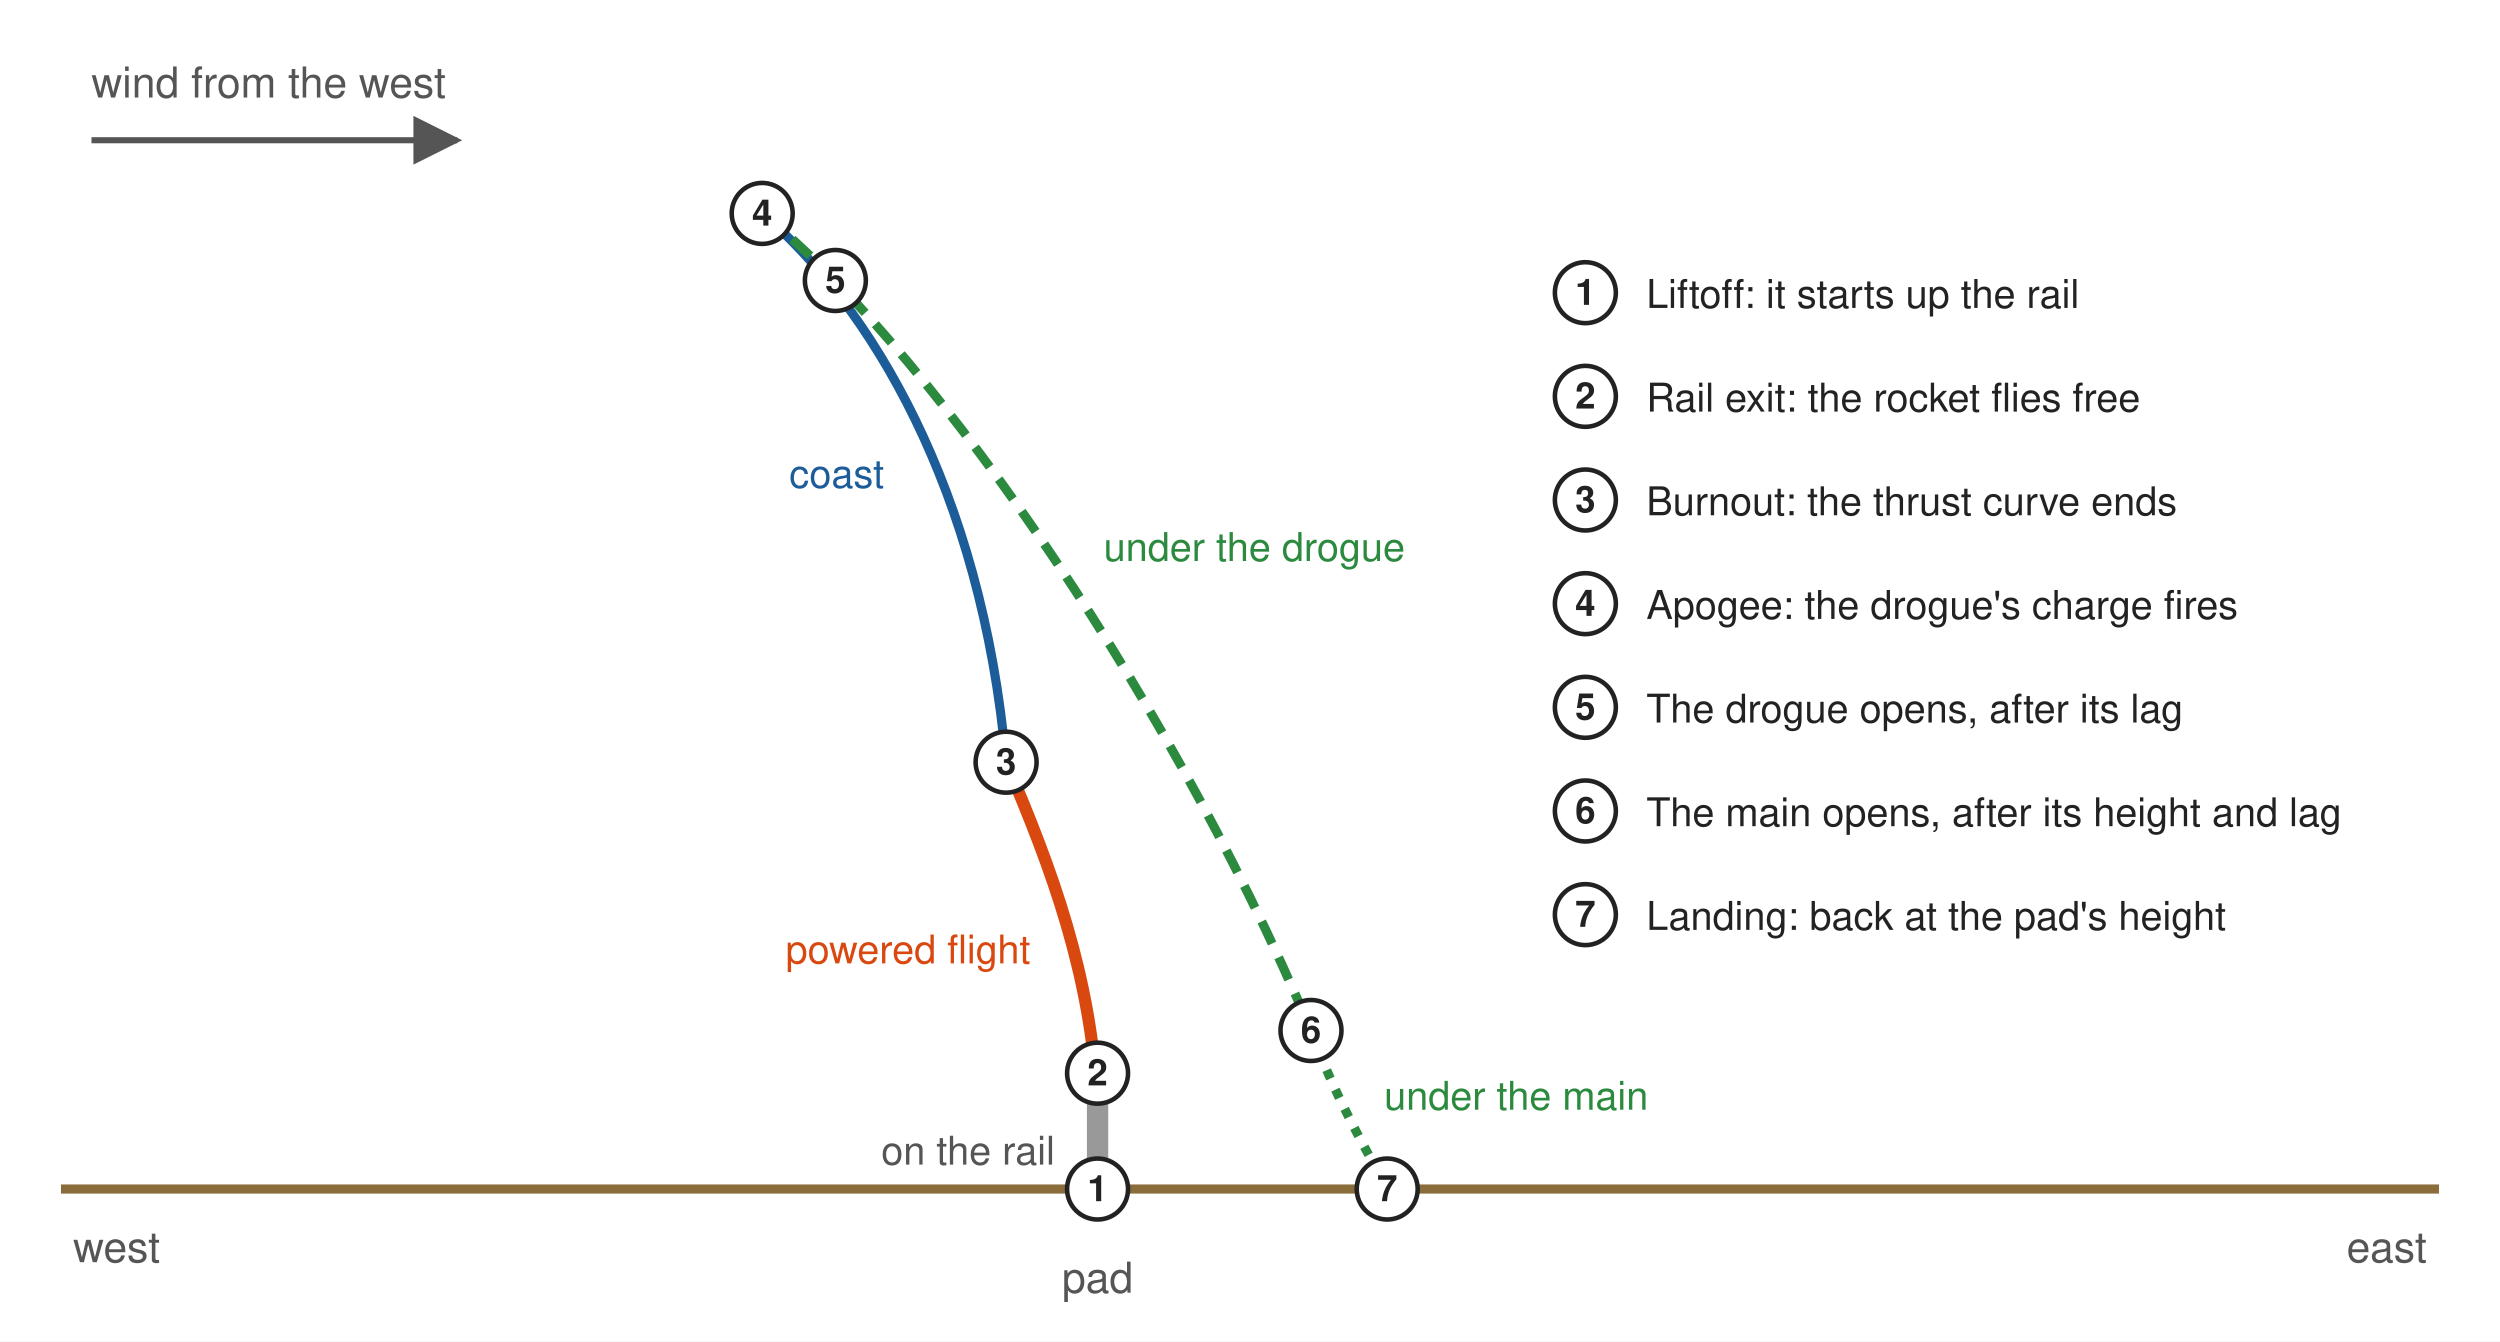
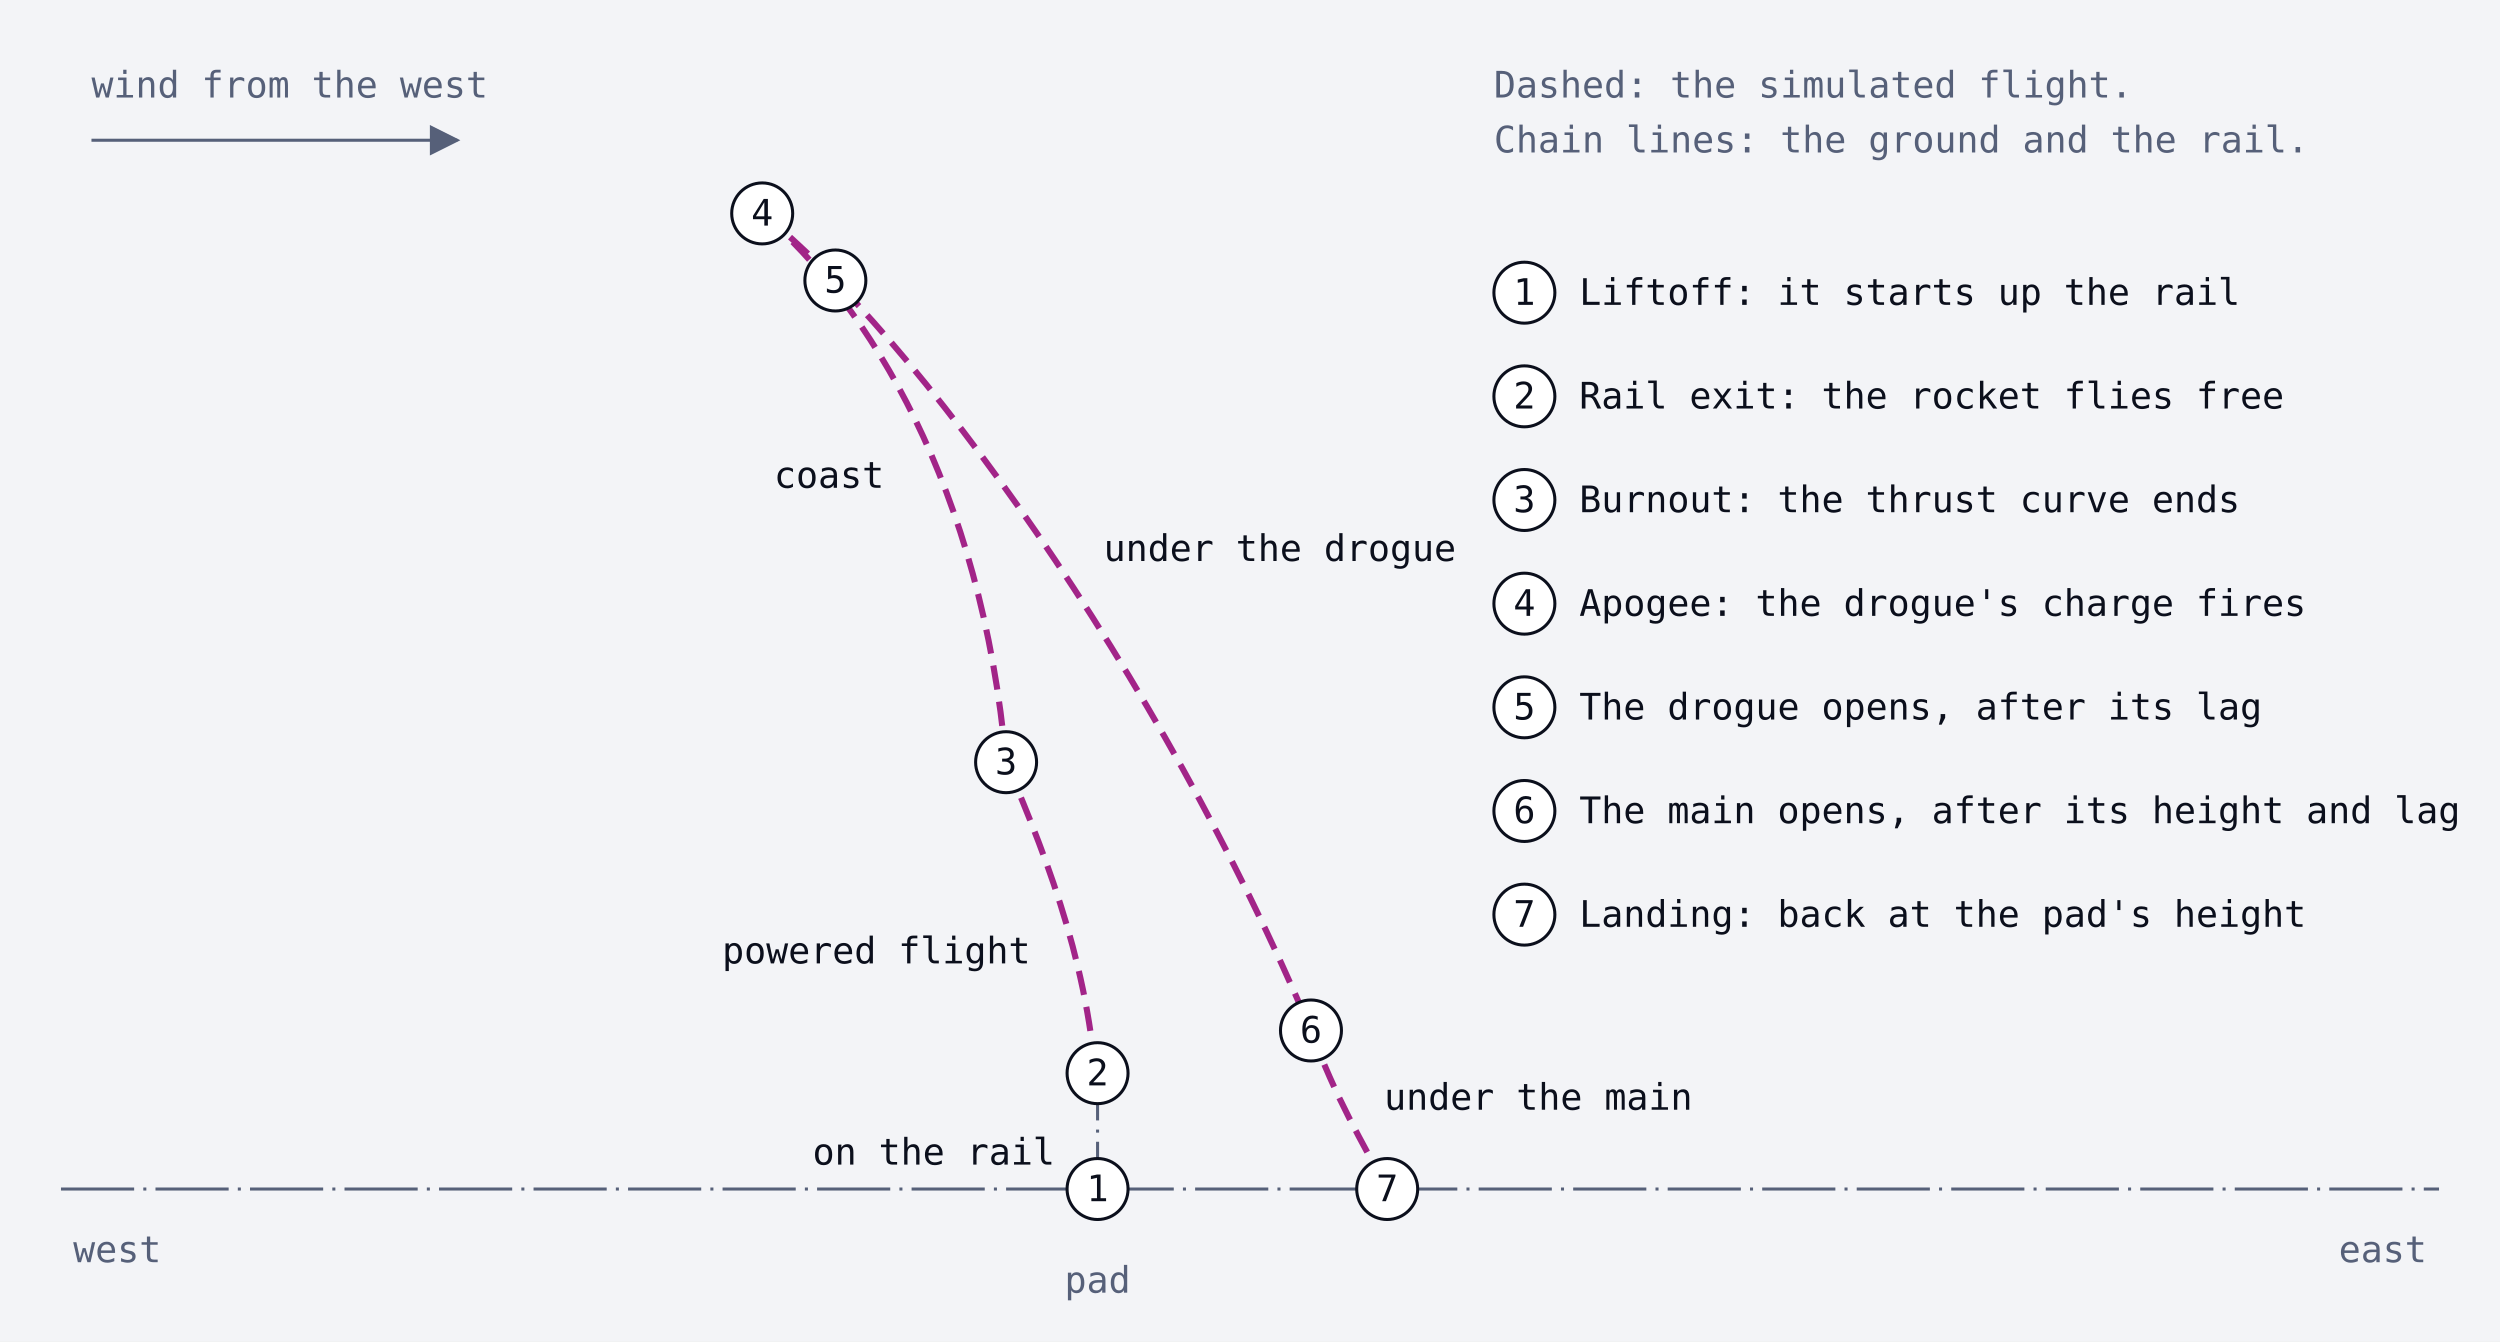
- <svg xmlns="http://www.w3.org/2000/svg" width="820" height="440" viewBox="0 0 820 440" font-family="Helvetica, Arial, sans-serif" font-size="14" fill="#222">
-   <rect width="820" height="440" fill="#ffffff" />
+ <svg xmlns="http://www.w3.org/2000/svg" width="820" height="440" viewBox="0 0 820 440" font-family="'Cascadia Mono', ui-monospace, Menlo, Consolas, monospace" font-size="12" fill="#0B0F1C">
+   <rect width="820" height="440" fill="#F3F4F7" />
  <defs>
-     <marker id="arrow" viewBox="0 0 10 10" refX="9" refY="5" markerWidth="8" markerHeight="8" orient="auto">
-       <path d="M0,0 L10,5 L0,10 z" fill="#555" />
+     <marker id="arrow" viewBox="0 0 10 10" refX="9" refY="5" markerWidth="10" markerHeight="10" orient="auto">
+       <path d="M0,0 L10,5 L0,10 z" fill="#566079" />
    </marker>
  </defs>
-   <text x="30" y="32" fill="#555">wind from the west</text>
-   <line x1="30" y1="46" x2="150" y2="46" stroke="#555" stroke-width="2" marker-end="url(#arrow)" />
-   <line x1="20" y1="390" x2="800" y2="390" stroke="#8a6d3b" stroke-width="3" />
-   <text x="24" y="414" fill="#555">west</text>
-   <text x="796" y="414" fill="#555" text-anchor="end">east</text>
-   <text x="360" y="424" text-anchor="middle" fill="#555">pad</text>
-   <line x1="360" y1="390" x2="360" y2="352" stroke="#999" stroke-width="7" />
-   <path d="M360,362 C358,320 345,285 330,250" fill="none" stroke="#d9480f" stroke-width="4" />
-   <path d="M330,250 C322,160 285,100 250,70" fill="none" stroke="#1c5d99" stroke-width="3" />
-   <path d="M250,70 C300,110 380,220 430,338" fill="none" stroke="#2b8a3e" stroke-width="3" stroke-dasharray="8 5" />
-   <path d="M430,338 C438,360 447,375 455,390" fill="none" stroke="#2b8a3e" stroke-width="3" stroke-dasharray="3 4" />
-   <text x="346" y="382" text-anchor="end" font-size="13" fill="#555">on the rail</text>
-   <text x="338" y="316" text-anchor="end" font-size="13" fill="#d9480f">powered flight</text>
-   <text x="290" y="160" text-anchor="end" font-size="13" fill="#1c5d99">coast</text>
-   <text x="362" y="184" font-size="13" fill="#2b8a3e">under the drogue</text>
-   <text x="454" y="364" font-size="13" fill="#2b8a3e">under the main</text>
-   <g font-size="12" font-weight="bold" text-anchor="middle">
-     <circle cx="360" cy="390" r="10" fill="#fff" stroke="#222" stroke-width="1.5" />
+   <text x="30" y="32" fill="#566079">wind from the west</text>
+   <line x1="30" y1="46" x2="150" y2="46" stroke="#566079" stroke-width="1" marker-end="url(#arrow)" />
+   <text x="490" y="32" fill="#566079">Dashed: the simulated flight.</text>
+   <text x="490" y="50" fill="#566079">Chain lines: the ground and the rail.</text>
+   <line x1="20" y1="390" x2="800" y2="390" stroke="#566079" stroke-width="1" stroke-dasharray="24 3 1 3" />
+   <text x="24" y="414" fill="#566079">west</text>
+   <text x="796" y="414" fill="#566079" text-anchor="end">east</text>
+   <text x="360" y="424" text-anchor="middle" fill="#566079">pad</text>
+   <line x1="360" y1="390" x2="360" y2="352" stroke="#566079" stroke-width="1" stroke-dasharray="24 3 1 3" stroke-dashoffset="8.5" />
+   <g fill="none" stroke="#A22488" stroke-width="2" stroke-dasharray="8 4">
+     <path d="M360,362 C358,320 345,285 330,250" />
+     <path d="M330,250 C322,160 285,100 250,70" />
+     <path d="M250,70 C300,110 380,220 430,338" />
+     <path d="M430,338 C438,360 447,375 455,390" />
+   </g>
+   <text x="346" y="382" text-anchor="end">on the rail</text>
+   <text x="338" y="316" text-anchor="end">powered flight</text>
+   <text x="290" y="160" text-anchor="end">coast</text>
+   <text x="362" y="184">under the drogue</text>
+   <text x="454" y="364">under the main</text>
+   <g text-anchor="middle">
+     <circle cx="360" cy="390" r="10" fill="#FFFFFF" stroke="#0B0F1C" stroke-width="1" />
    <text x="360" y="394">1</text>
-     <circle cx="360" cy="352" r="10" fill="#fff" stroke="#222" stroke-width="1.5" />
+     <circle cx="360" cy="352" r="10" fill="#FFFFFF" stroke="#0B0F1C" stroke-width="1" />
    <text x="360" y="356">2</text>
-     <circle cx="330" cy="250" r="10" fill="#fff" stroke="#222" stroke-width="1.5" />
+     <circle cx="330" cy="250" r="10" fill="#FFFFFF" stroke="#0B0F1C" stroke-width="1" />
    <text x="330" y="254">3</text>
-     <circle cx="250" cy="70" r="10" fill="#fff" stroke="#222" stroke-width="1.5" />
+     <circle cx="250" cy="70" r="10" fill="#FFFFFF" stroke="#0B0F1C" stroke-width="1" />
    <text x="250" y="74">4</text>
-     <circle cx="274" cy="92" r="10" fill="#fff" stroke="#222" stroke-width="1.5" />
+     <circle cx="274" cy="92" r="10" fill="#FFFFFF" stroke="#0B0F1C" stroke-width="1" />
    <text x="274" y="96">5</text>
-     <circle cx="430" cy="338" r="10" fill="#fff" stroke="#222" stroke-width="1.5" />
+     <circle cx="430" cy="338" r="10" fill="#FFFFFF" stroke="#0B0F1C" stroke-width="1" />
    <text x="430" y="342">6</text>
-     <circle cx="455" cy="390" r="10" fill="#fff" stroke="#222" stroke-width="1.5" />
+     <circle cx="455" cy="390" r="10" fill="#FFFFFF" stroke="#0B0F1C" stroke-width="1" />
    <text x="455" y="394">7</text>
  </g>
-   <g font-size="13">
-     <g font-size="12" font-weight="bold" text-anchor="middle">
-       <circle cx="520" cy="96" r="10" fill="#fff" stroke="#222" stroke-width="1.5" />
-       <text x="520" y="100">1</text>
-       <circle cx="520" cy="130" r="10" fill="#fff" stroke="#222" stroke-width="1.5" />
-       <text x="520" y="134">2</text>
-       <circle cx="520" cy="164" r="10" fill="#fff" stroke="#222" stroke-width="1.5" />
-       <text x="520" y="168">3</text>
-       <circle cx="520" cy="198" r="10" fill="#fff" stroke="#222" stroke-width="1.5" />
-       <text x="520" y="202">4</text>
-       <circle cx="520" cy="232" r="10" fill="#fff" stroke="#222" stroke-width="1.5" />
-       <text x="520" y="236">5</text>
-       <circle cx="520" cy="266" r="10" fill="#fff" stroke="#222" stroke-width="1.5" />
-       <text x="520" y="270">6</text>
-       <circle cx="520" cy="300" r="10" fill="#fff" stroke="#222" stroke-width="1.5" />
-       <text x="520" y="304">7</text>
-     </g>
-     <text x="540" y="101">Liftoff: it starts up the rail</text>
-     <text x="540" y="135">Rail exit: the rocket flies free</text>
-     <text x="540" y="169">Burnout: the thrust curve ends</text>
-     <text x="540" y="203">Apogee: the drogue's charge fires</text>
-     <text x="540" y="237">The drogue opens, after its lag</text>
-     <text x="540" y="271">The main opens, after its height and lag</text>
-     <text x="540" y="305">Landing: back at the pad's height</text>
+   <g text-anchor="middle">
+     <circle cx="500" cy="96" r="10" fill="#FFFFFF" stroke="#0B0F1C" stroke-width="1" />
+     <text x="500" y="100">1</text>
+     <circle cx="500" cy="130" r="10" fill="#FFFFFF" stroke="#0B0F1C" stroke-width="1" />
+     <text x="500" y="134">2</text>
+     <circle cx="500" cy="164" r="10" fill="#FFFFFF" stroke="#0B0F1C" stroke-width="1" />
+     <text x="500" y="168">3</text>
+     <circle cx="500" cy="198" r="10" fill="#FFFFFF" stroke="#0B0F1C" stroke-width="1" />
+     <text x="500" y="202">4</text>
+     <circle cx="500" cy="232" r="10" fill="#FFFFFF" stroke="#0B0F1C" stroke-width="1" />
+     <text x="500" y="236">5</text>
+     <circle cx="500" cy="266" r="10" fill="#FFFFFF" stroke="#0B0F1C" stroke-width="1" />
+     <text x="500" y="270">6</text>
+     <circle cx="500" cy="300" r="10" fill="#FFFFFF" stroke="#0B0F1C" stroke-width="1" />
+     <text x="500" y="304">7</text>
  </g>
+   <text x="518" y="100">Liftoff: it starts up the rail</text>
+   <text x="518" y="134">Rail exit: the rocket flies free</text>
+   <text x="518" y="168">Burnout: the thrust curve ends</text>
+   <text x="518" y="202">Apogee: the drogue's charge fires</text>
+   <text x="518" y="236">The drogue opens, after its lag</text>
+   <text x="518" y="270">The main opens, after its height and lag</text>
+   <text x="518" y="304">Landing: back at the pad's height</text>
</svg>
